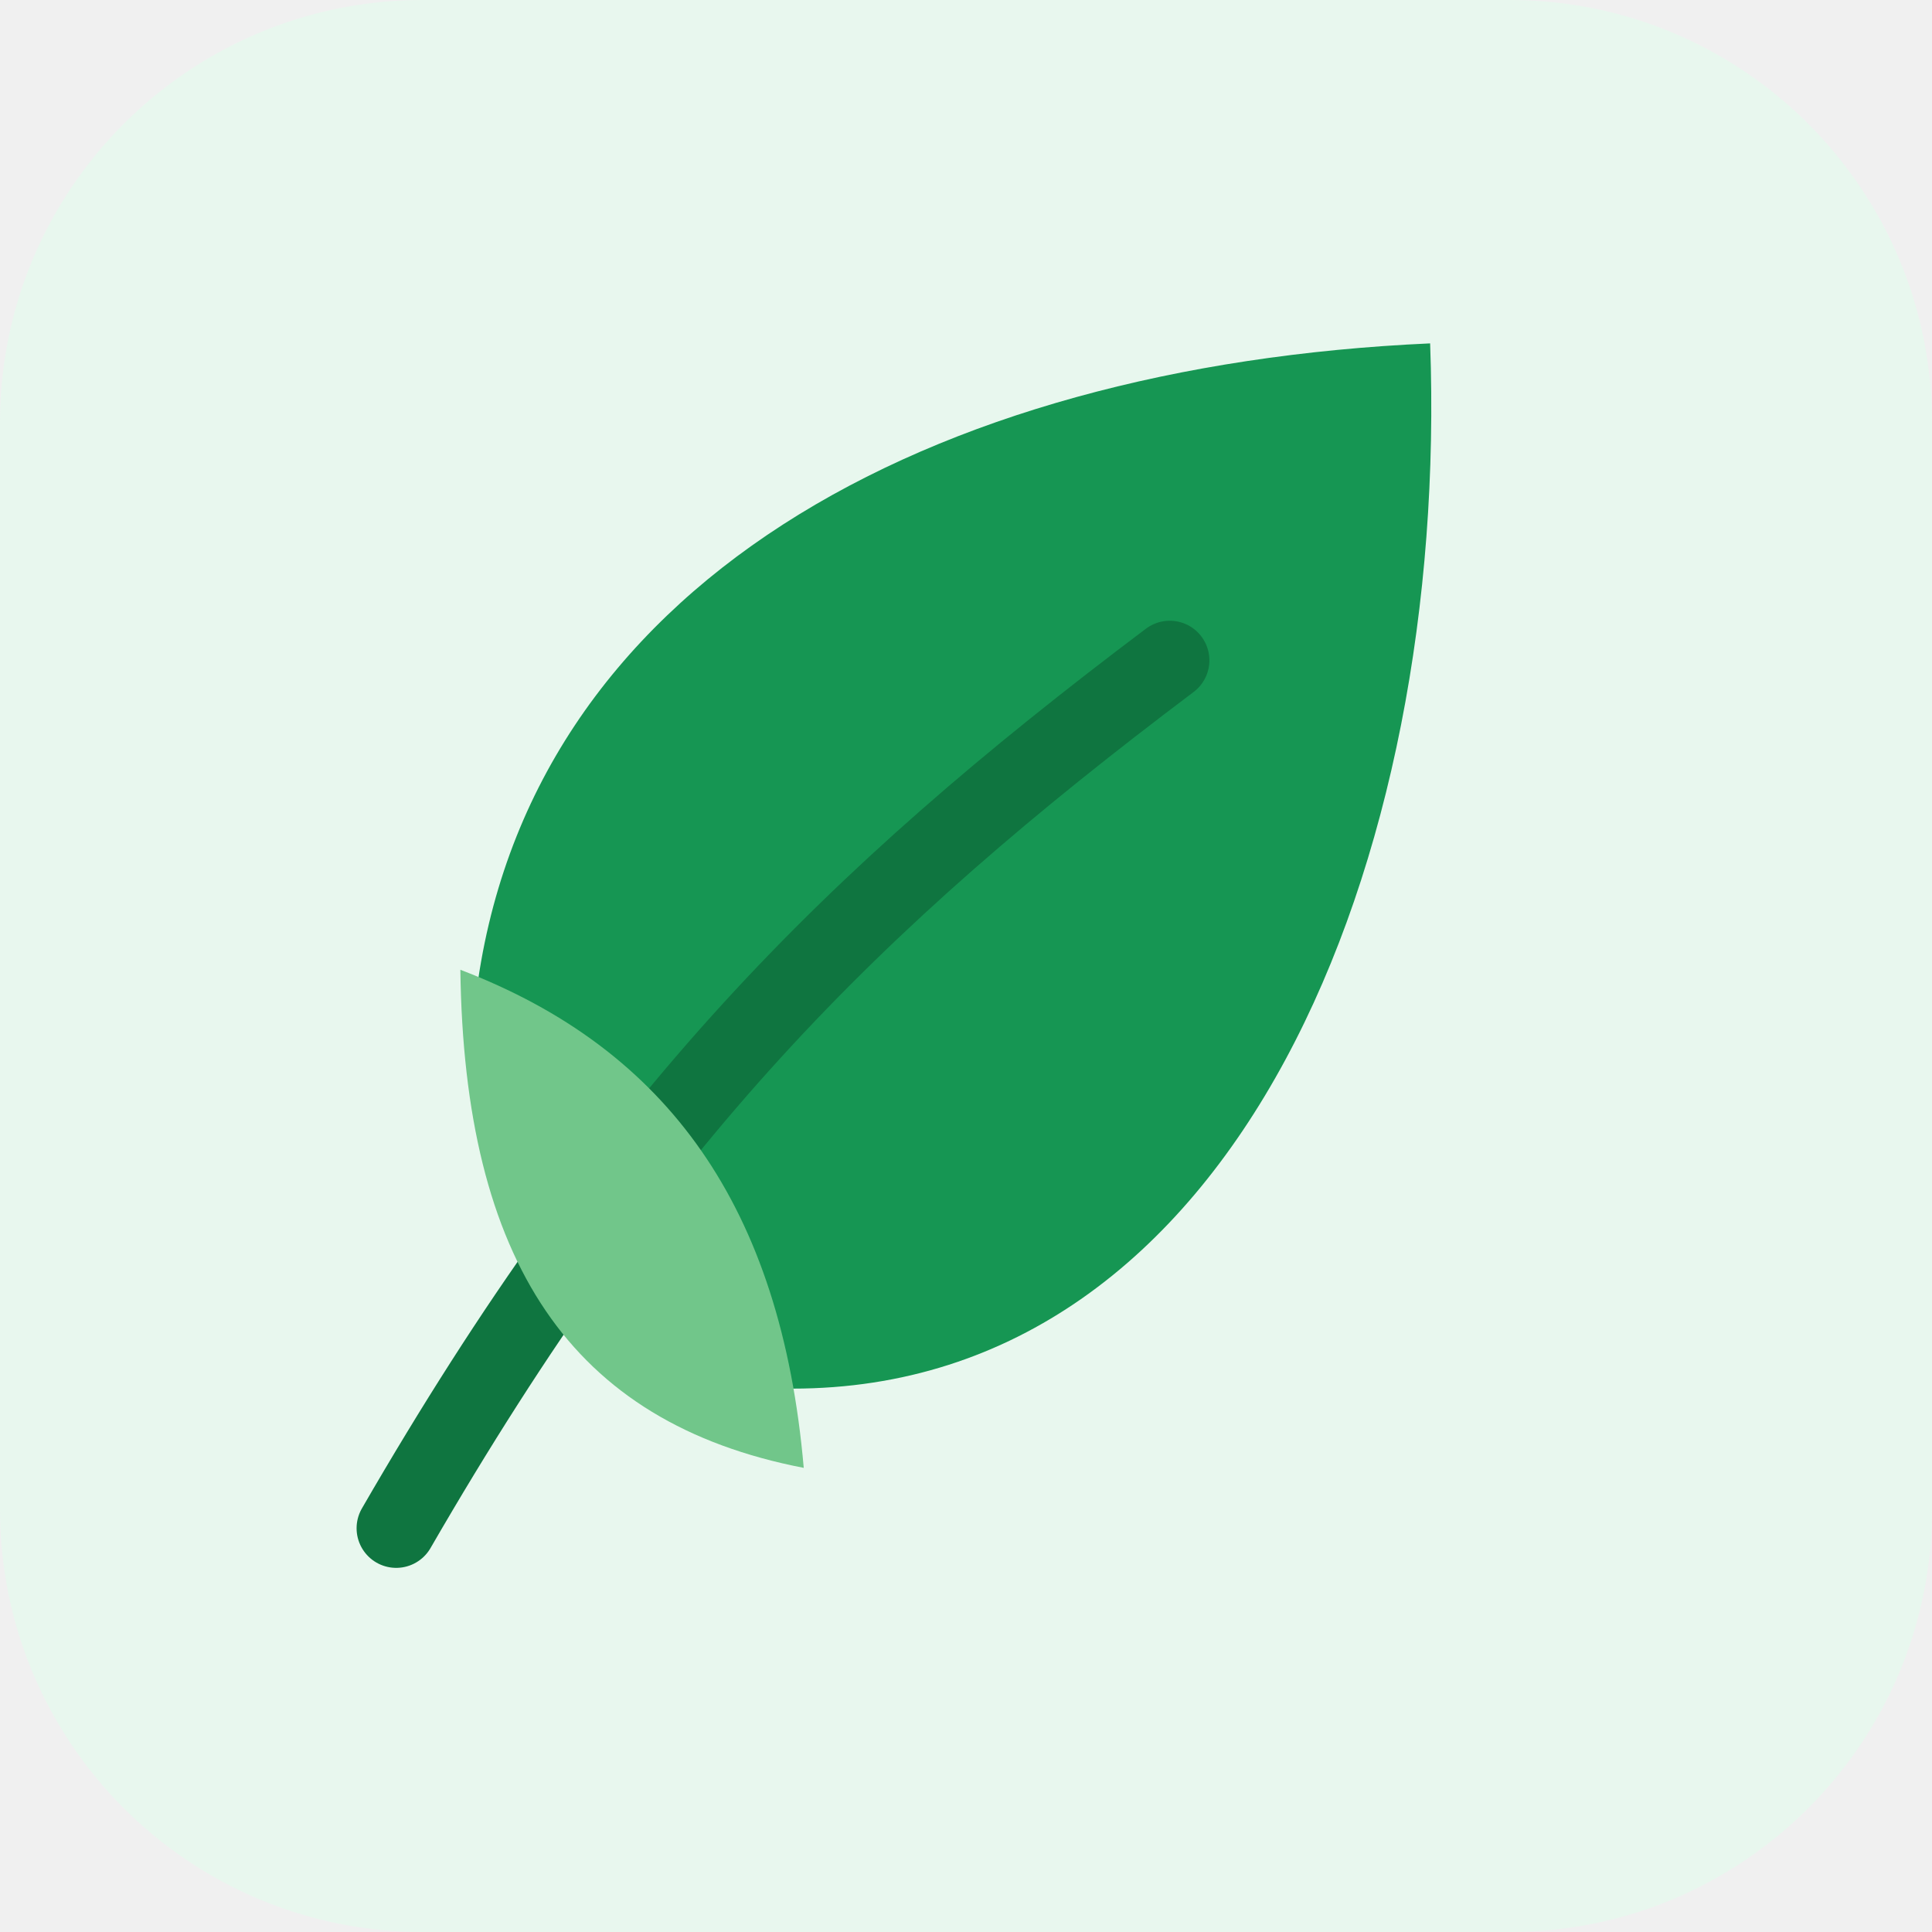
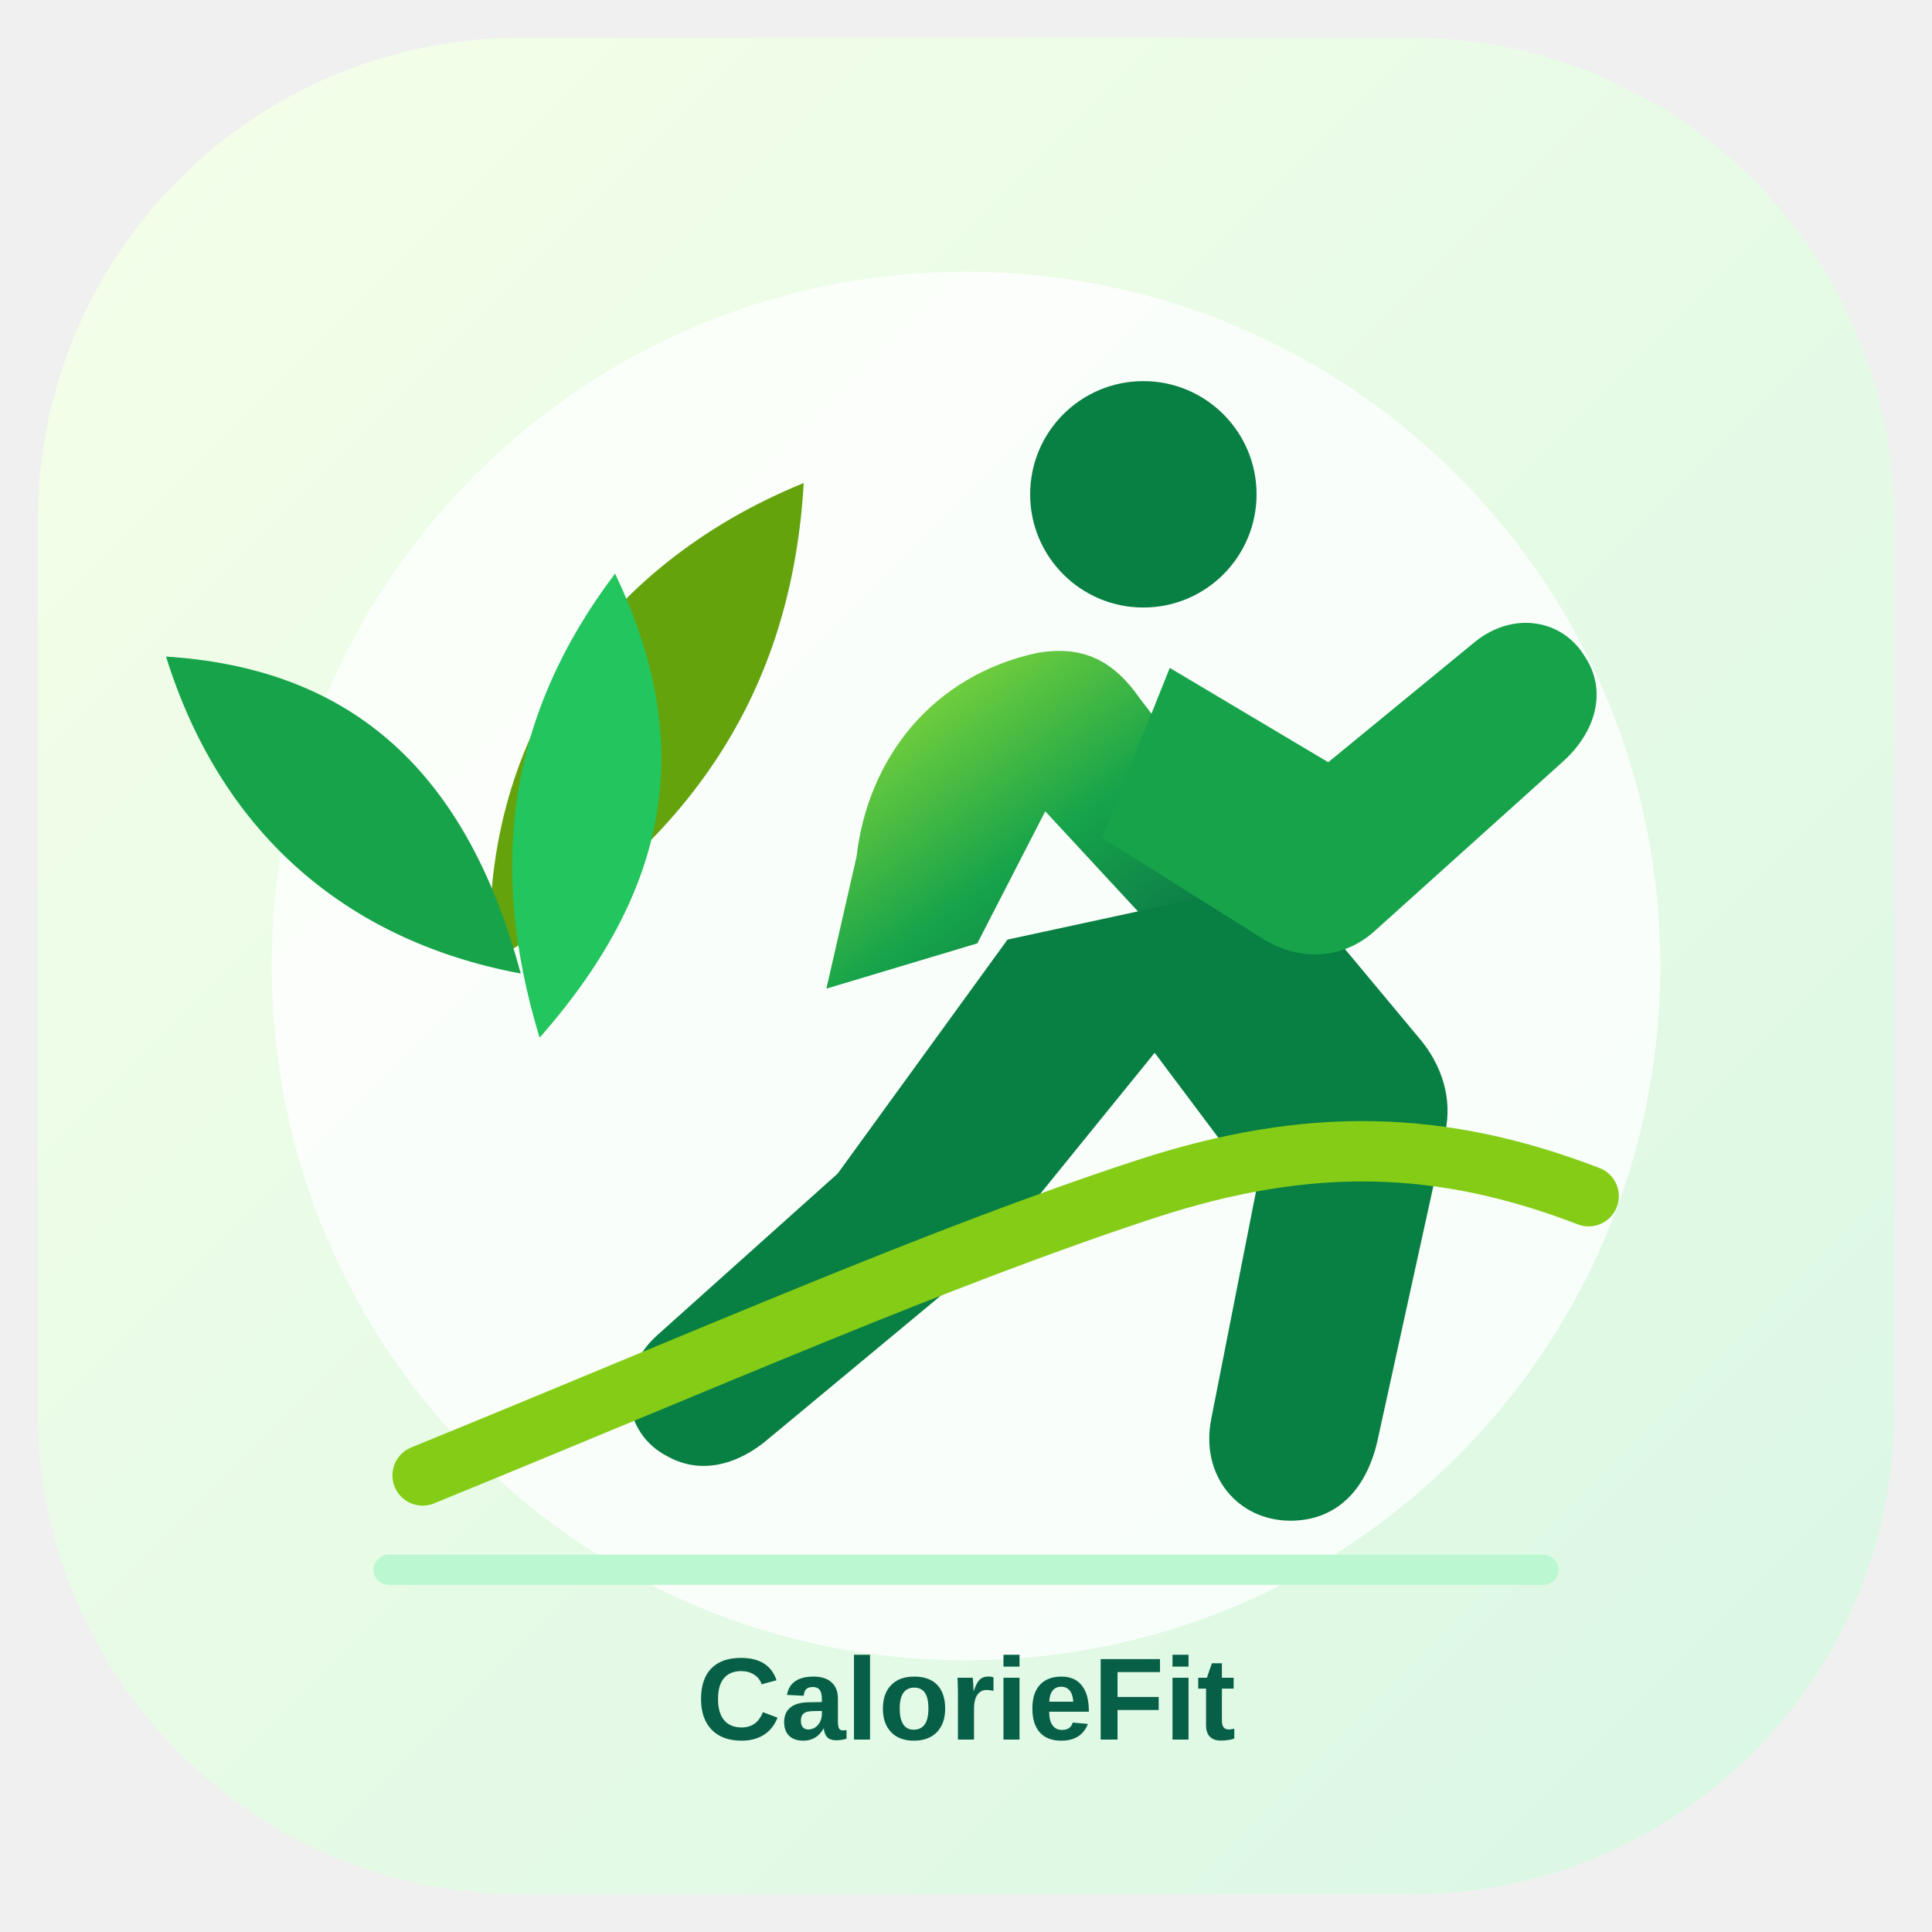
<svg xmlns="http://www.w3.org/2000/svg" viewBox="0 0 512 512">
-   <rect width="512" height="512" rx="112" fill="#e8f7ee" />
-   <path d="M379 91C246 97 139 155 126 265c-6 59 33 103 84 103 118 0 174-140 169-277Z" fill="#169653" />
-   <path d="M105 405c63-109 120-166 205-230" fill="none" stroke="#0f7540" stroke-width="21" stroke-linecap="round" />
-   <path d="M213 389c-6-69-36-111-91-132 1 77 29 120 91 132Z" fill="#71c68a" />
+   <defs>
+     <linearGradient id="bg" x1="0" y1="0" x2="1" y2="1">
+       <stop stop-color="#f5ffe9" />
+       <stop offset="1" stop-color="#d9f7e4" />
+     </linearGradient>
+     <linearGradient id="green" x1="0" y1="0" x2="1" y2="1">
+       <stop stop-color="#a3e635" />
+       <stop offset=".52" stop-color="#16a34a" />
+       <stop offset="1" stop-color="#065f46" />
+     </linearGradient>
+   </defs>
+   <rect x="10" y="10" width="492" height="492" rx="128" fill="url(#bg)" />
+   <circle cx="256" cy="256" r="184" fill="#fff" opacity=".78" />
+   <path d="M130 255c-3-58 29-105 83-127-3 51-26 94-83 127Z" fill="#65a30d" />
+   <path d="M138 258c-48-9-80-39-94-84 47 3 79 28 94 84Z" fill="#16a34a" />
+   <path d="M143 275c-14-46-8-86 20-123 20 42 17 81-20 123Z" fill="#22c55e" />
+   <circle cx="303" cy="131" r="30" fill="#087f43" />
+   <path d="M275 173c-28 6-45 28-48 54l-8 35 40-12 18-35 25 27 39-6-39-51c-7-10-15-14-27-12Z" fill="url(#green)" />
+   <path d="M267 249 222 311l-48 43c-11 10-9 26 3 32 9 5 19 2 27-5l59-49 43-53 27 36-12 61c-3 15 7 27 21 27 12 0 20-8 23-21l18-82c2-9-1-18-7-25l-35-42-74 16Z" fill="#087f43" />
+   <path d="M310 177 352 202l39-32c10-8 23-6 29 4 6 9 3 20-6 28l-50 45c-8 7-19 8-29 2l-43-27 18-45Z" fill="#16a34a" />
+   <path d="M112 391c76-31 137-58 192-76 43-14 78-13 117 2" fill="none" stroke="#84cc16" stroke-width="16" stroke-linecap="round" />
+   <path d="M103 416h306" stroke="#bbf7d0" stroke-width="8" stroke-linecap="round" />
+   <text x="256" y="461" font-family="Arial,sans-serif" font-size="31" font-weight="800" text-anchor="middle" fill="#065f46">CalorieFit</text>
</svg>
